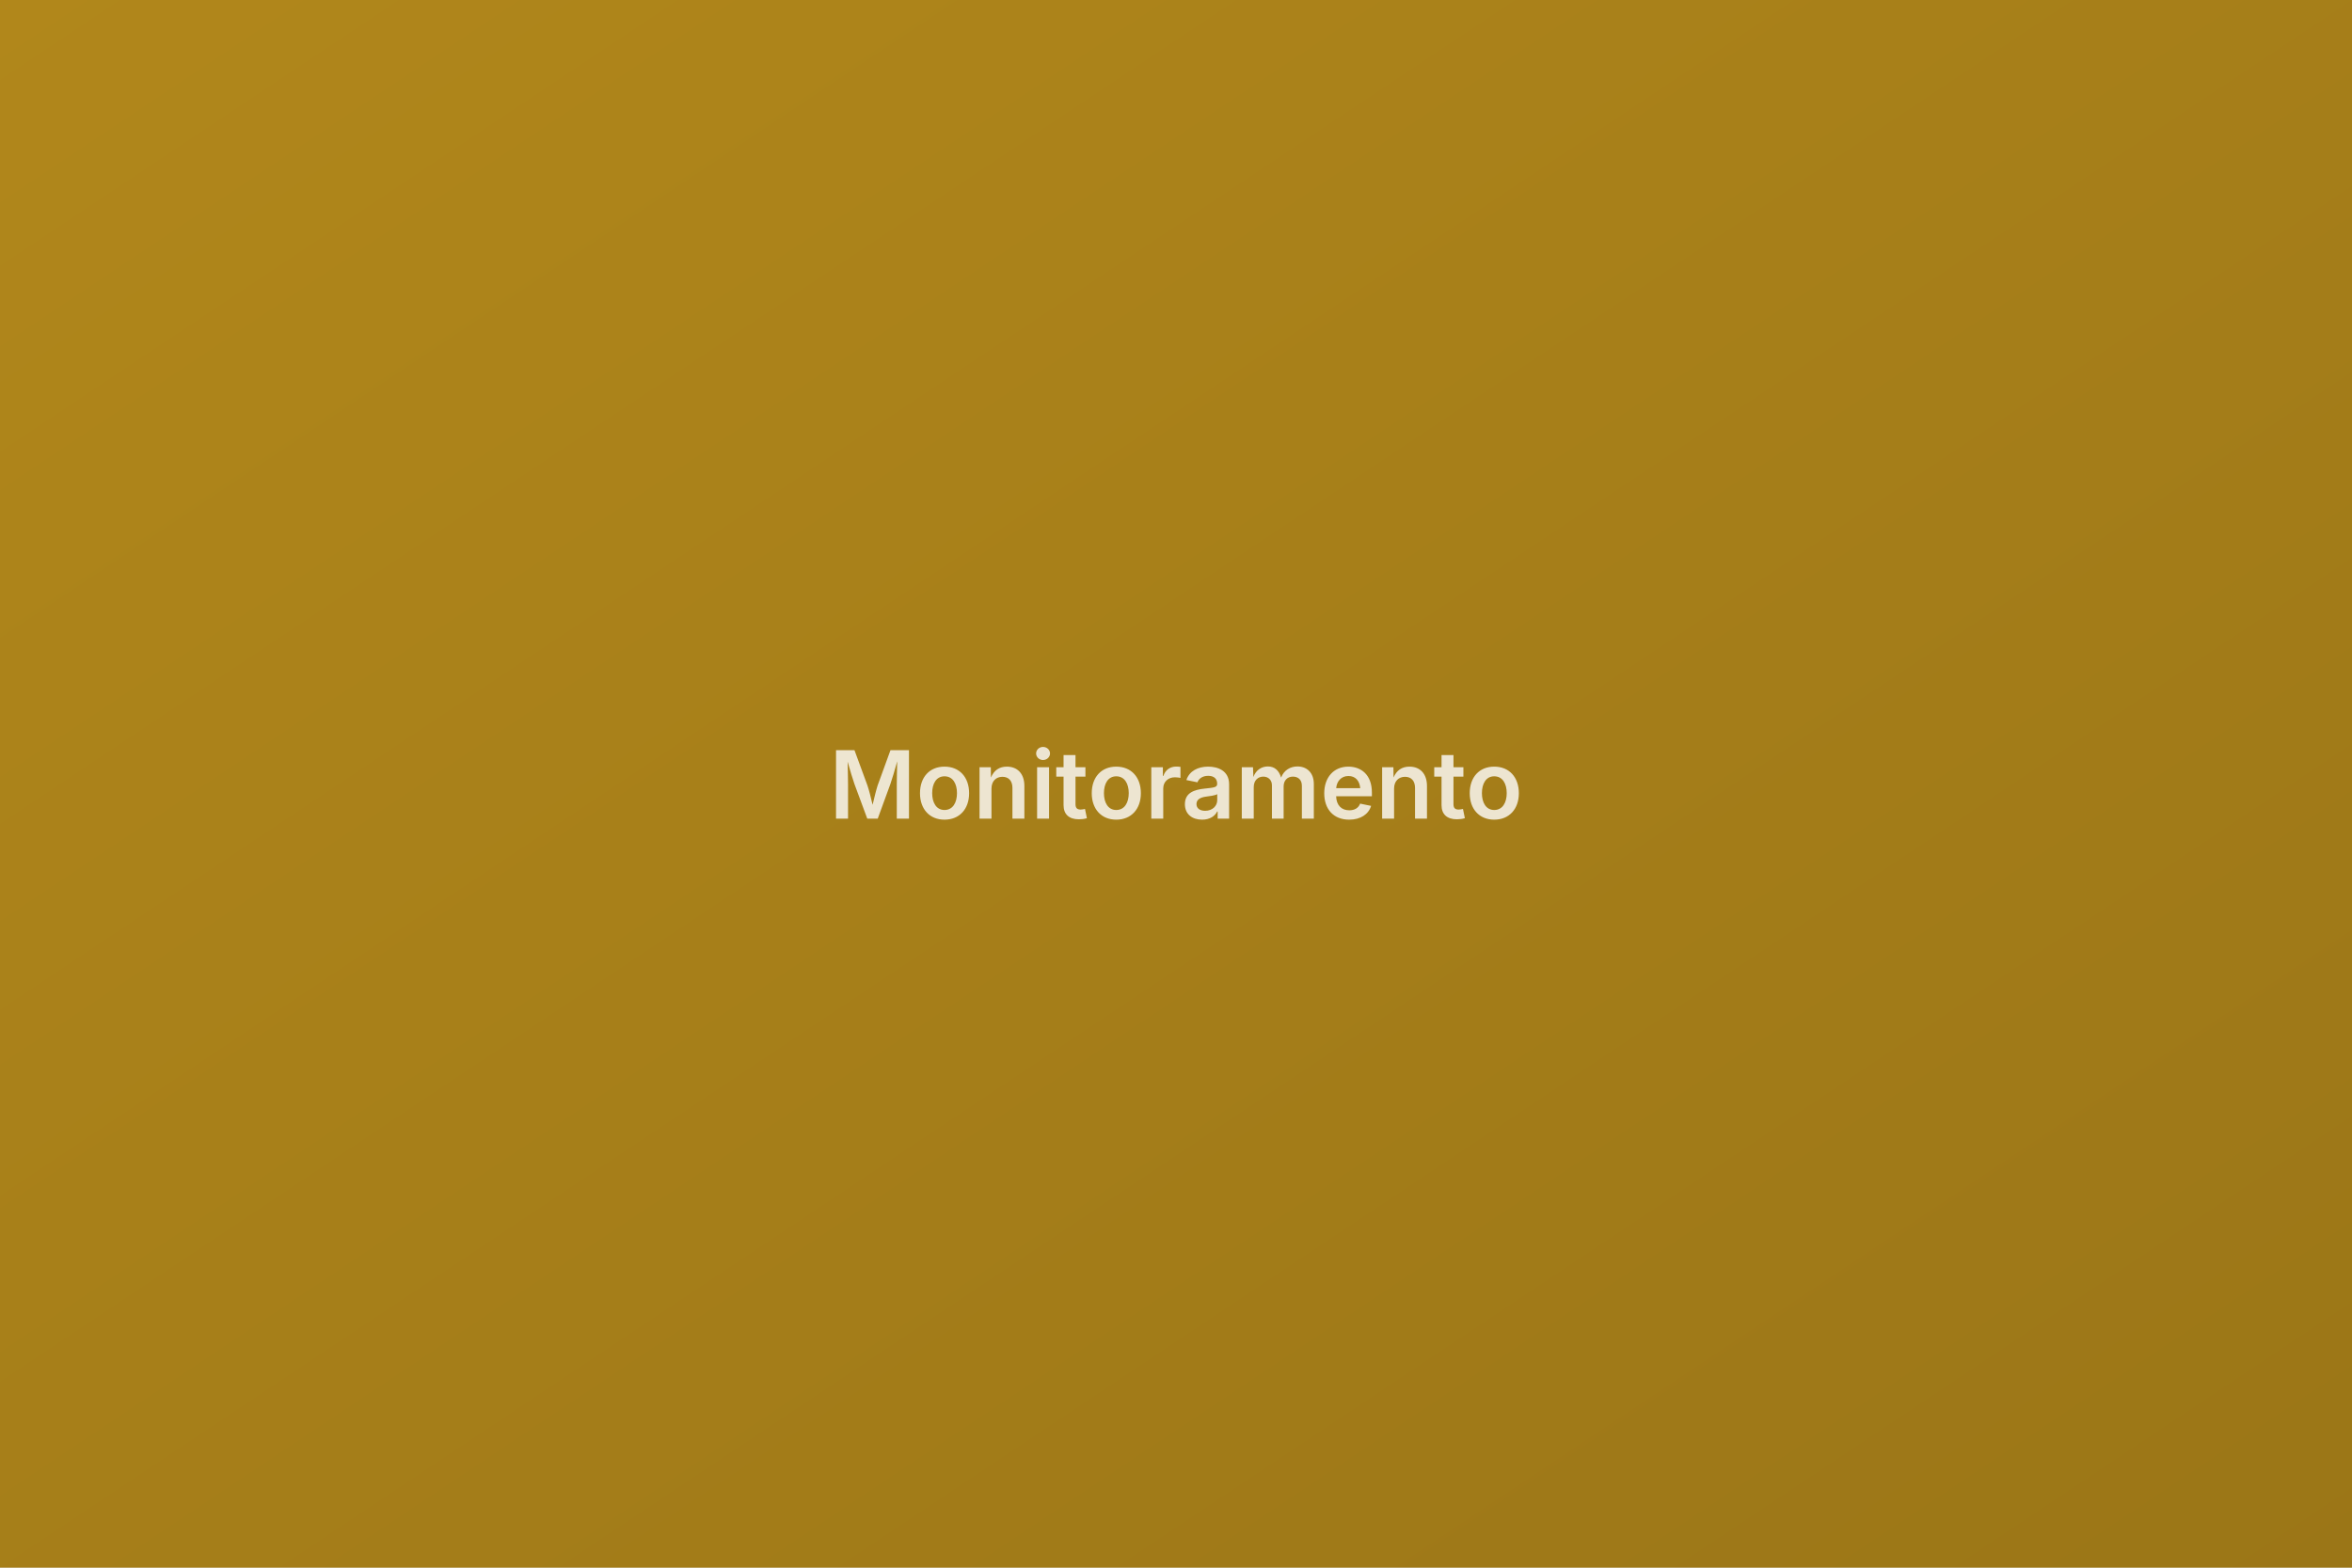
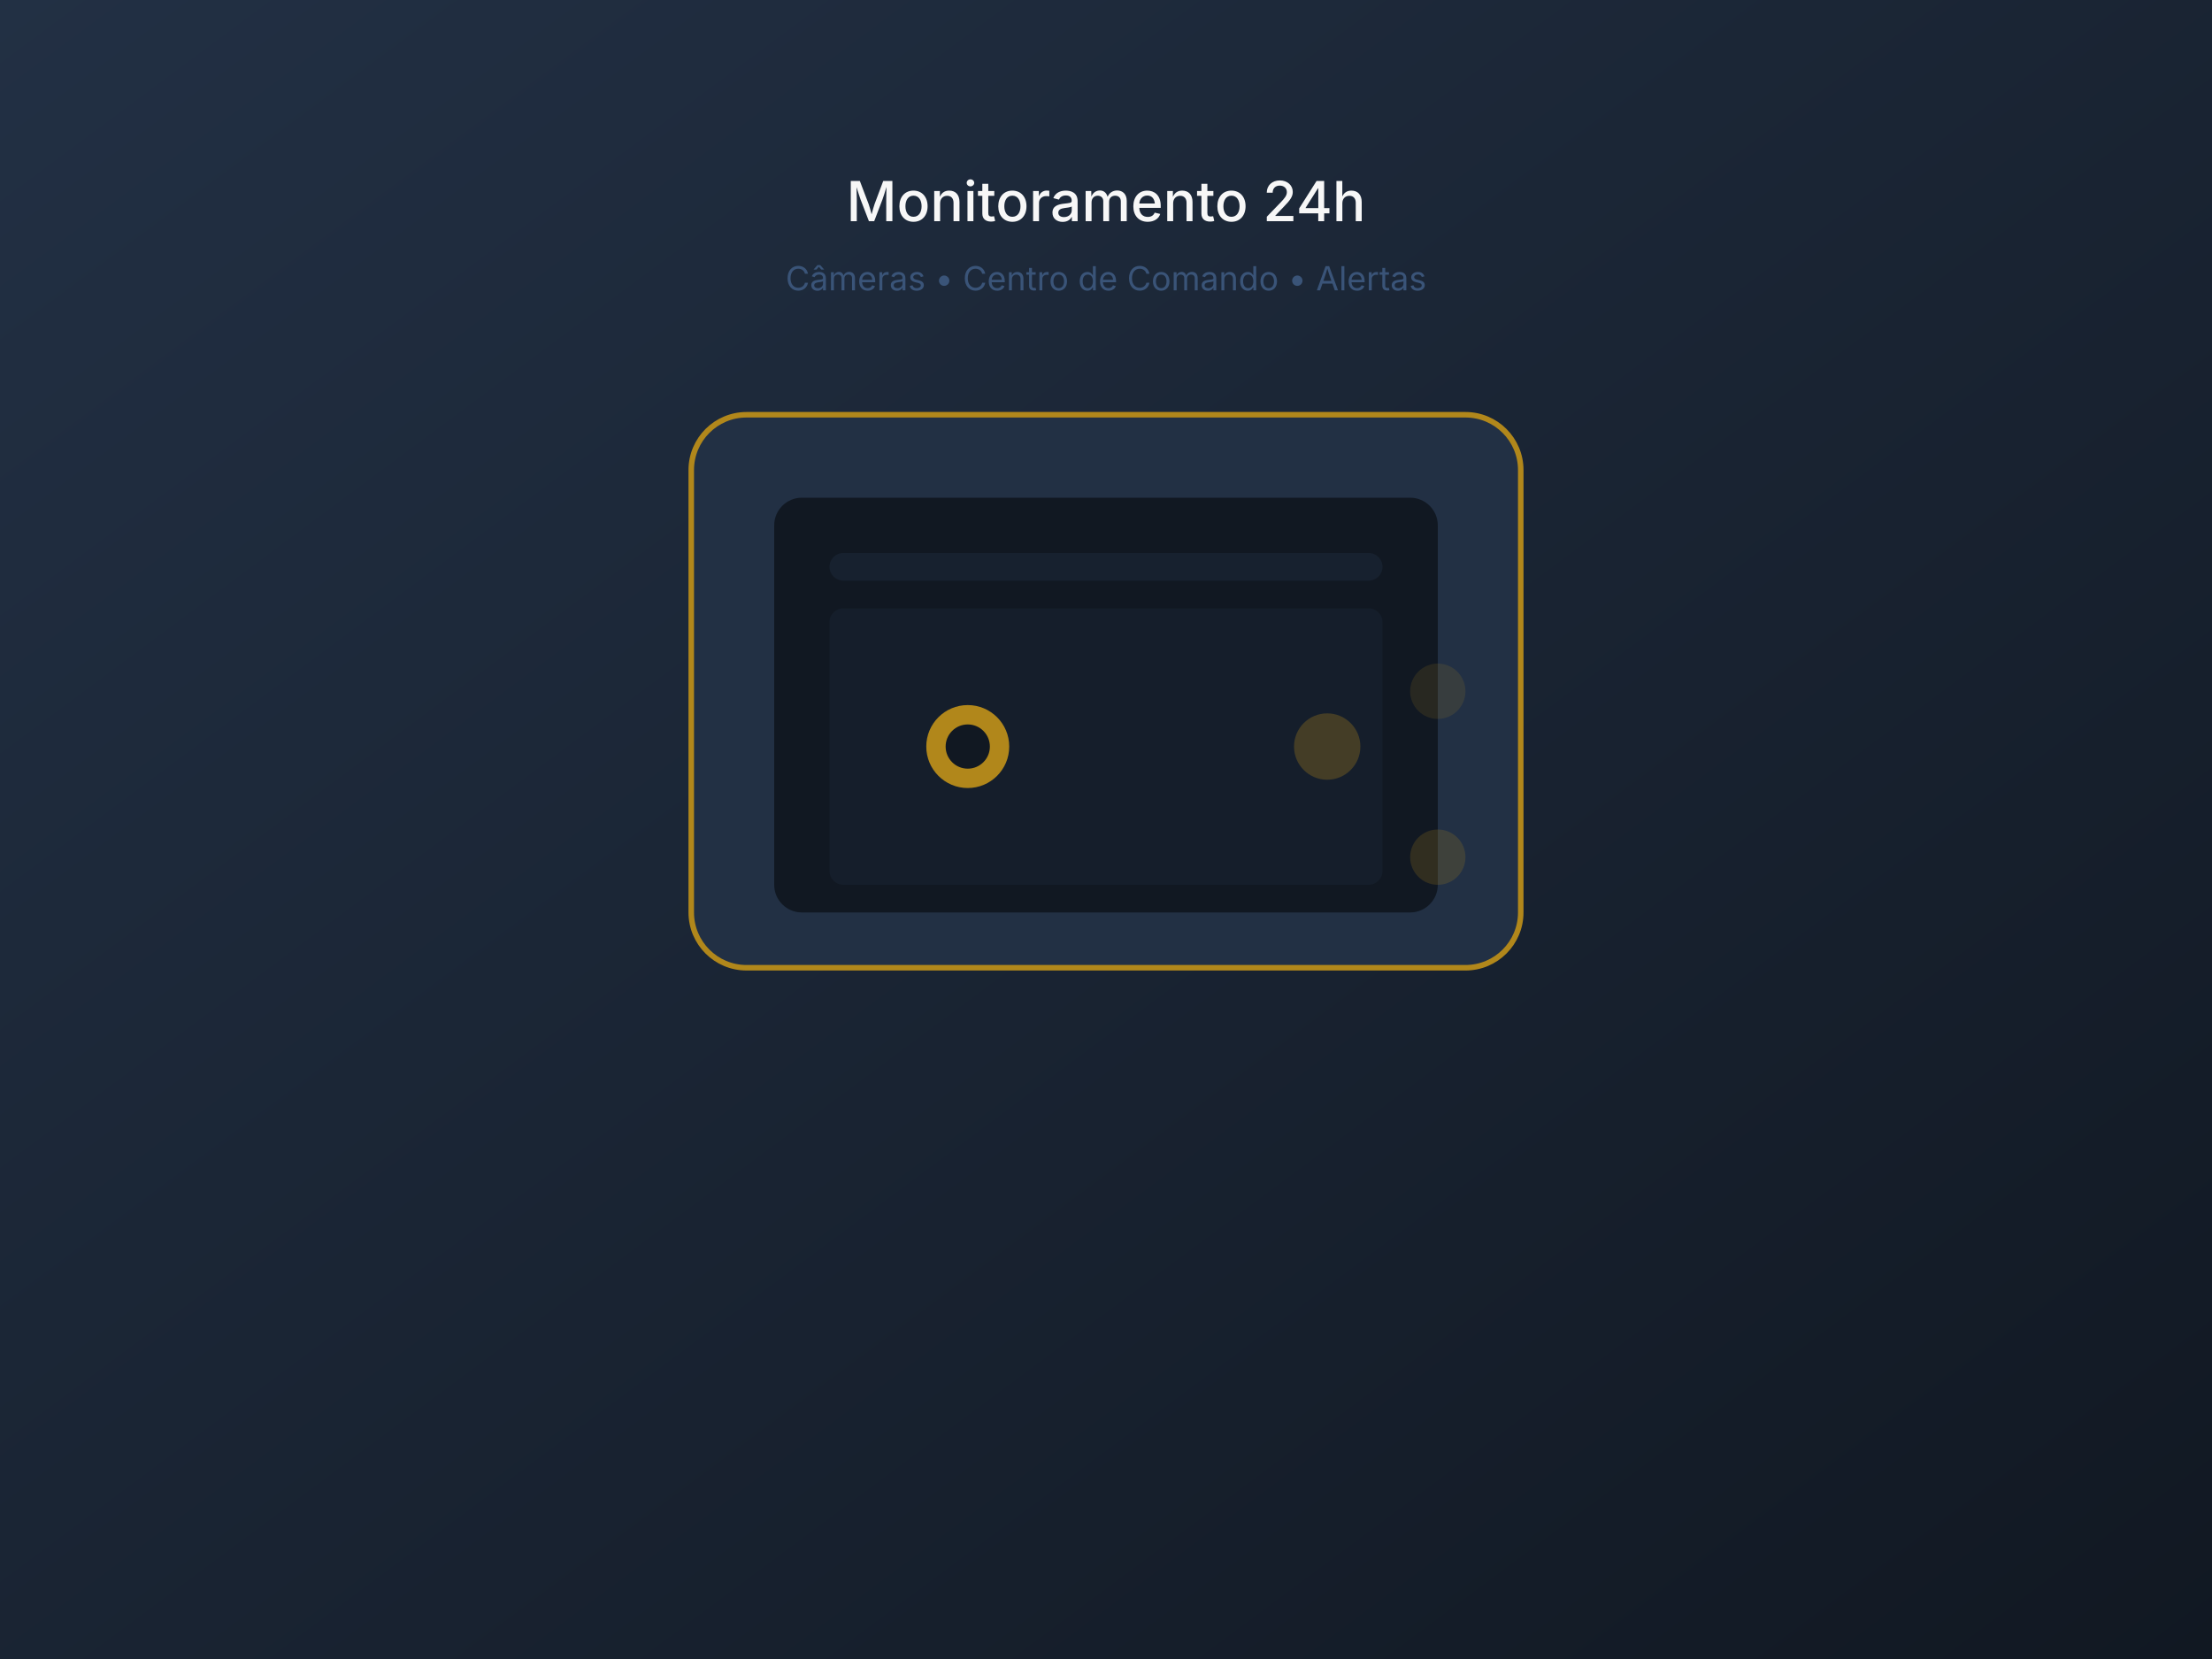
- <svg xmlns="http://www.w3.org/2000/svg" viewBox="0 0 600 400">
+ <svg xmlns="http://www.w3.org/2000/svg" viewBox="0 0 800 600">
  <defs>
    <linearGradient id="g" x1="0" y1="0" x2="1" y2="1">
-       <stop offset="0%" stop-color="hsl(43,74%,40%)" />
-       <stop offset="100%" stop-color="hsl(43,74%,35%)" />
+       <stop offset="0%" stop-color="hsl(215, 33%, 20%)" />
+       <stop offset="100%" stop-color="hsl(215, 35%, 10%)" />
    </linearGradient>
  </defs>
-   <rect width="600" height="400" fill="url(#g)" />
-   <text x="50%" y="50%" dominant-baseline="middle" text-anchor="middle" font-family="Inter, sans-serif" font-size="24" font-weight="600" fill="white" opacity="0.8">Monitoramento</text>
+   <rect width="800" height="600" fill="url(#g)" />
+   <rect x="250" y="150" width="300" height="200" rx="20" fill="hsl(215, 33%, 20%)" stroke="hsl(43, 74%, 40%)" stroke-width="2" />
+   <rect x="280" y="180" width="240" height="150" rx="10" fill="hsl(215, 35%, 10%)" />
+   <rect x="300" y="200" width="200" height="10" rx="5" fill="hsl(215, 35%, 35%)" opacity="0.15" />
+   <rect x="300" y="220" width="200" height="100" rx="5" fill="hsl(215, 35%, 35%)" opacity="0.1" />
+   <circle cx="350" cy="270" r="15" fill="hsl(43, 74%, 40%)" />
+   <circle cx="350" cy="270" r="8" fill="hsl(215, 35%, 10%)" />
+   <circle cx="480" cy="270" r="12" fill="hsl(43, 74%, 40%)" opacity="0.3" />
+   <circle cx="520" cy="310" r="10" fill="hsl(43, 74%, 40%)" opacity="0.2" />
+   <circle cx="520" cy="250" r="10" fill="hsl(43, 74%, 40%)" opacity="0.15" />
+   <text x="400" y="80" text-anchor="middle" font-family="Inter, sans-serif" font-size="20" font-weight="500" fill="hsl(0, 0%, 97%)">Monitoramento 24h</text>
+   <text x="400" y="105" text-anchor="middle" font-family="Inter, sans-serif" font-size="12" font-weight="400" fill="hsl(215, 35%, 35%)">Câmeras • Centro de Comando • Alertas</text>
</svg>
